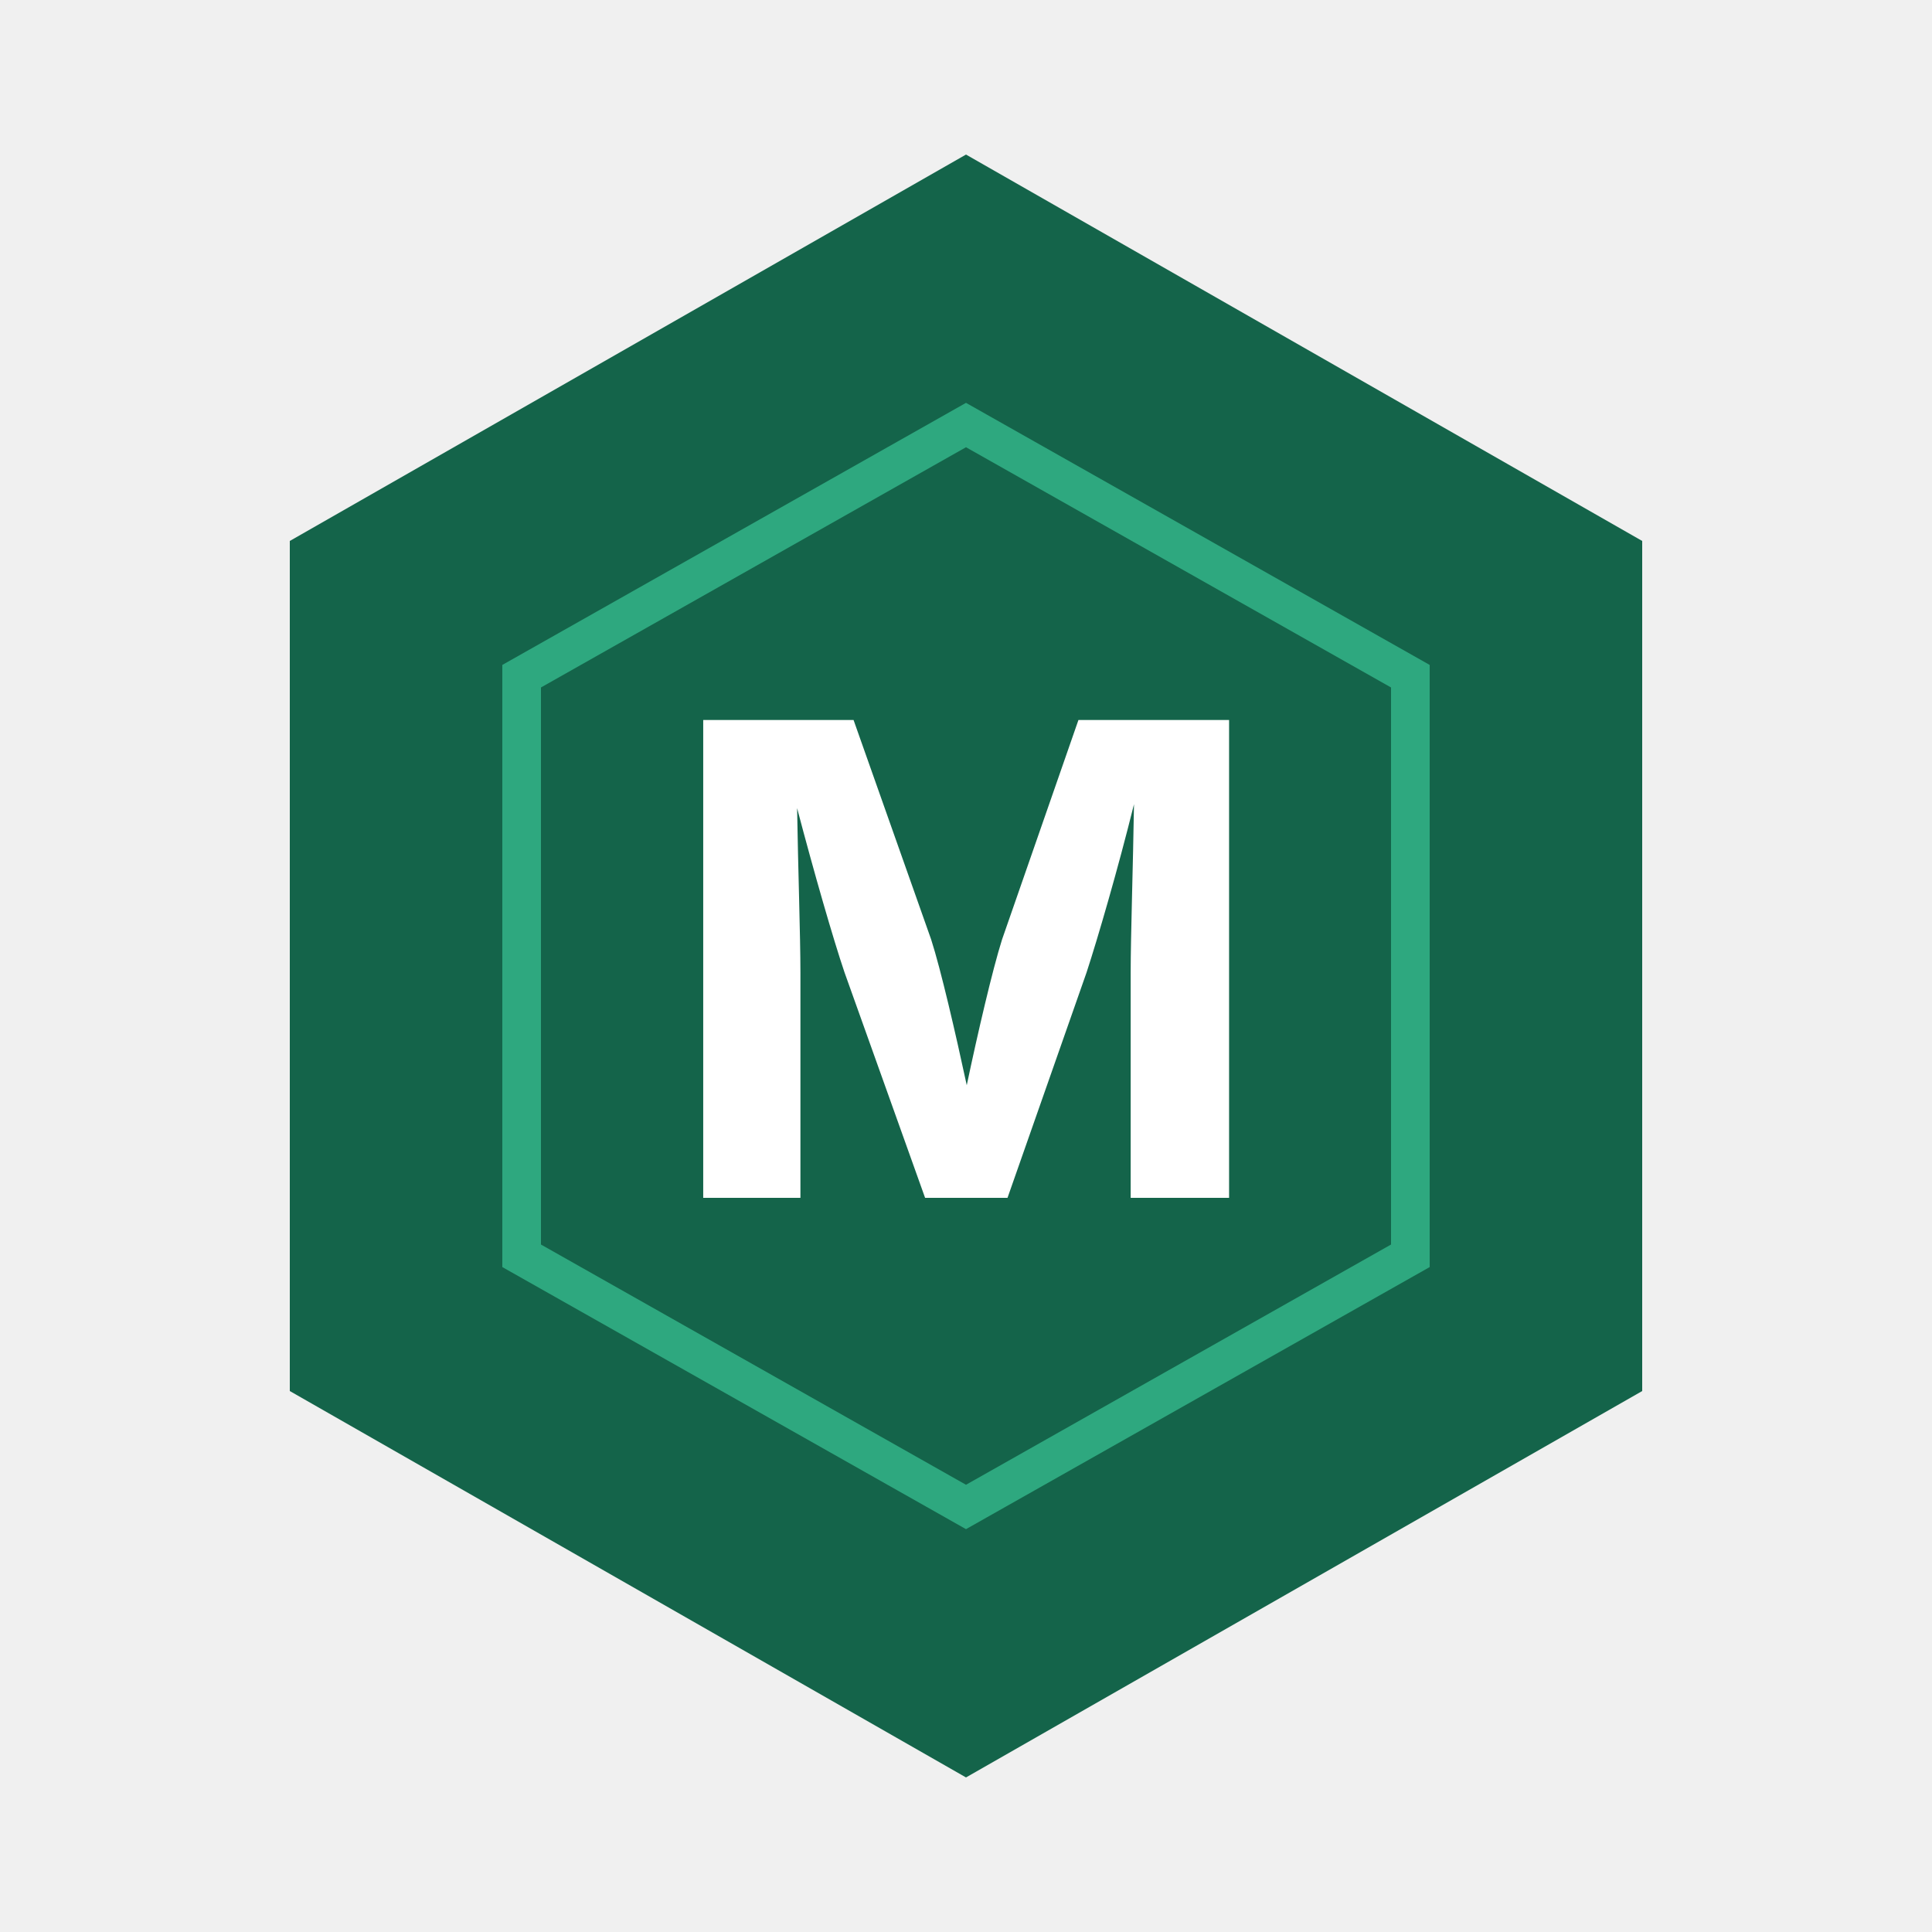
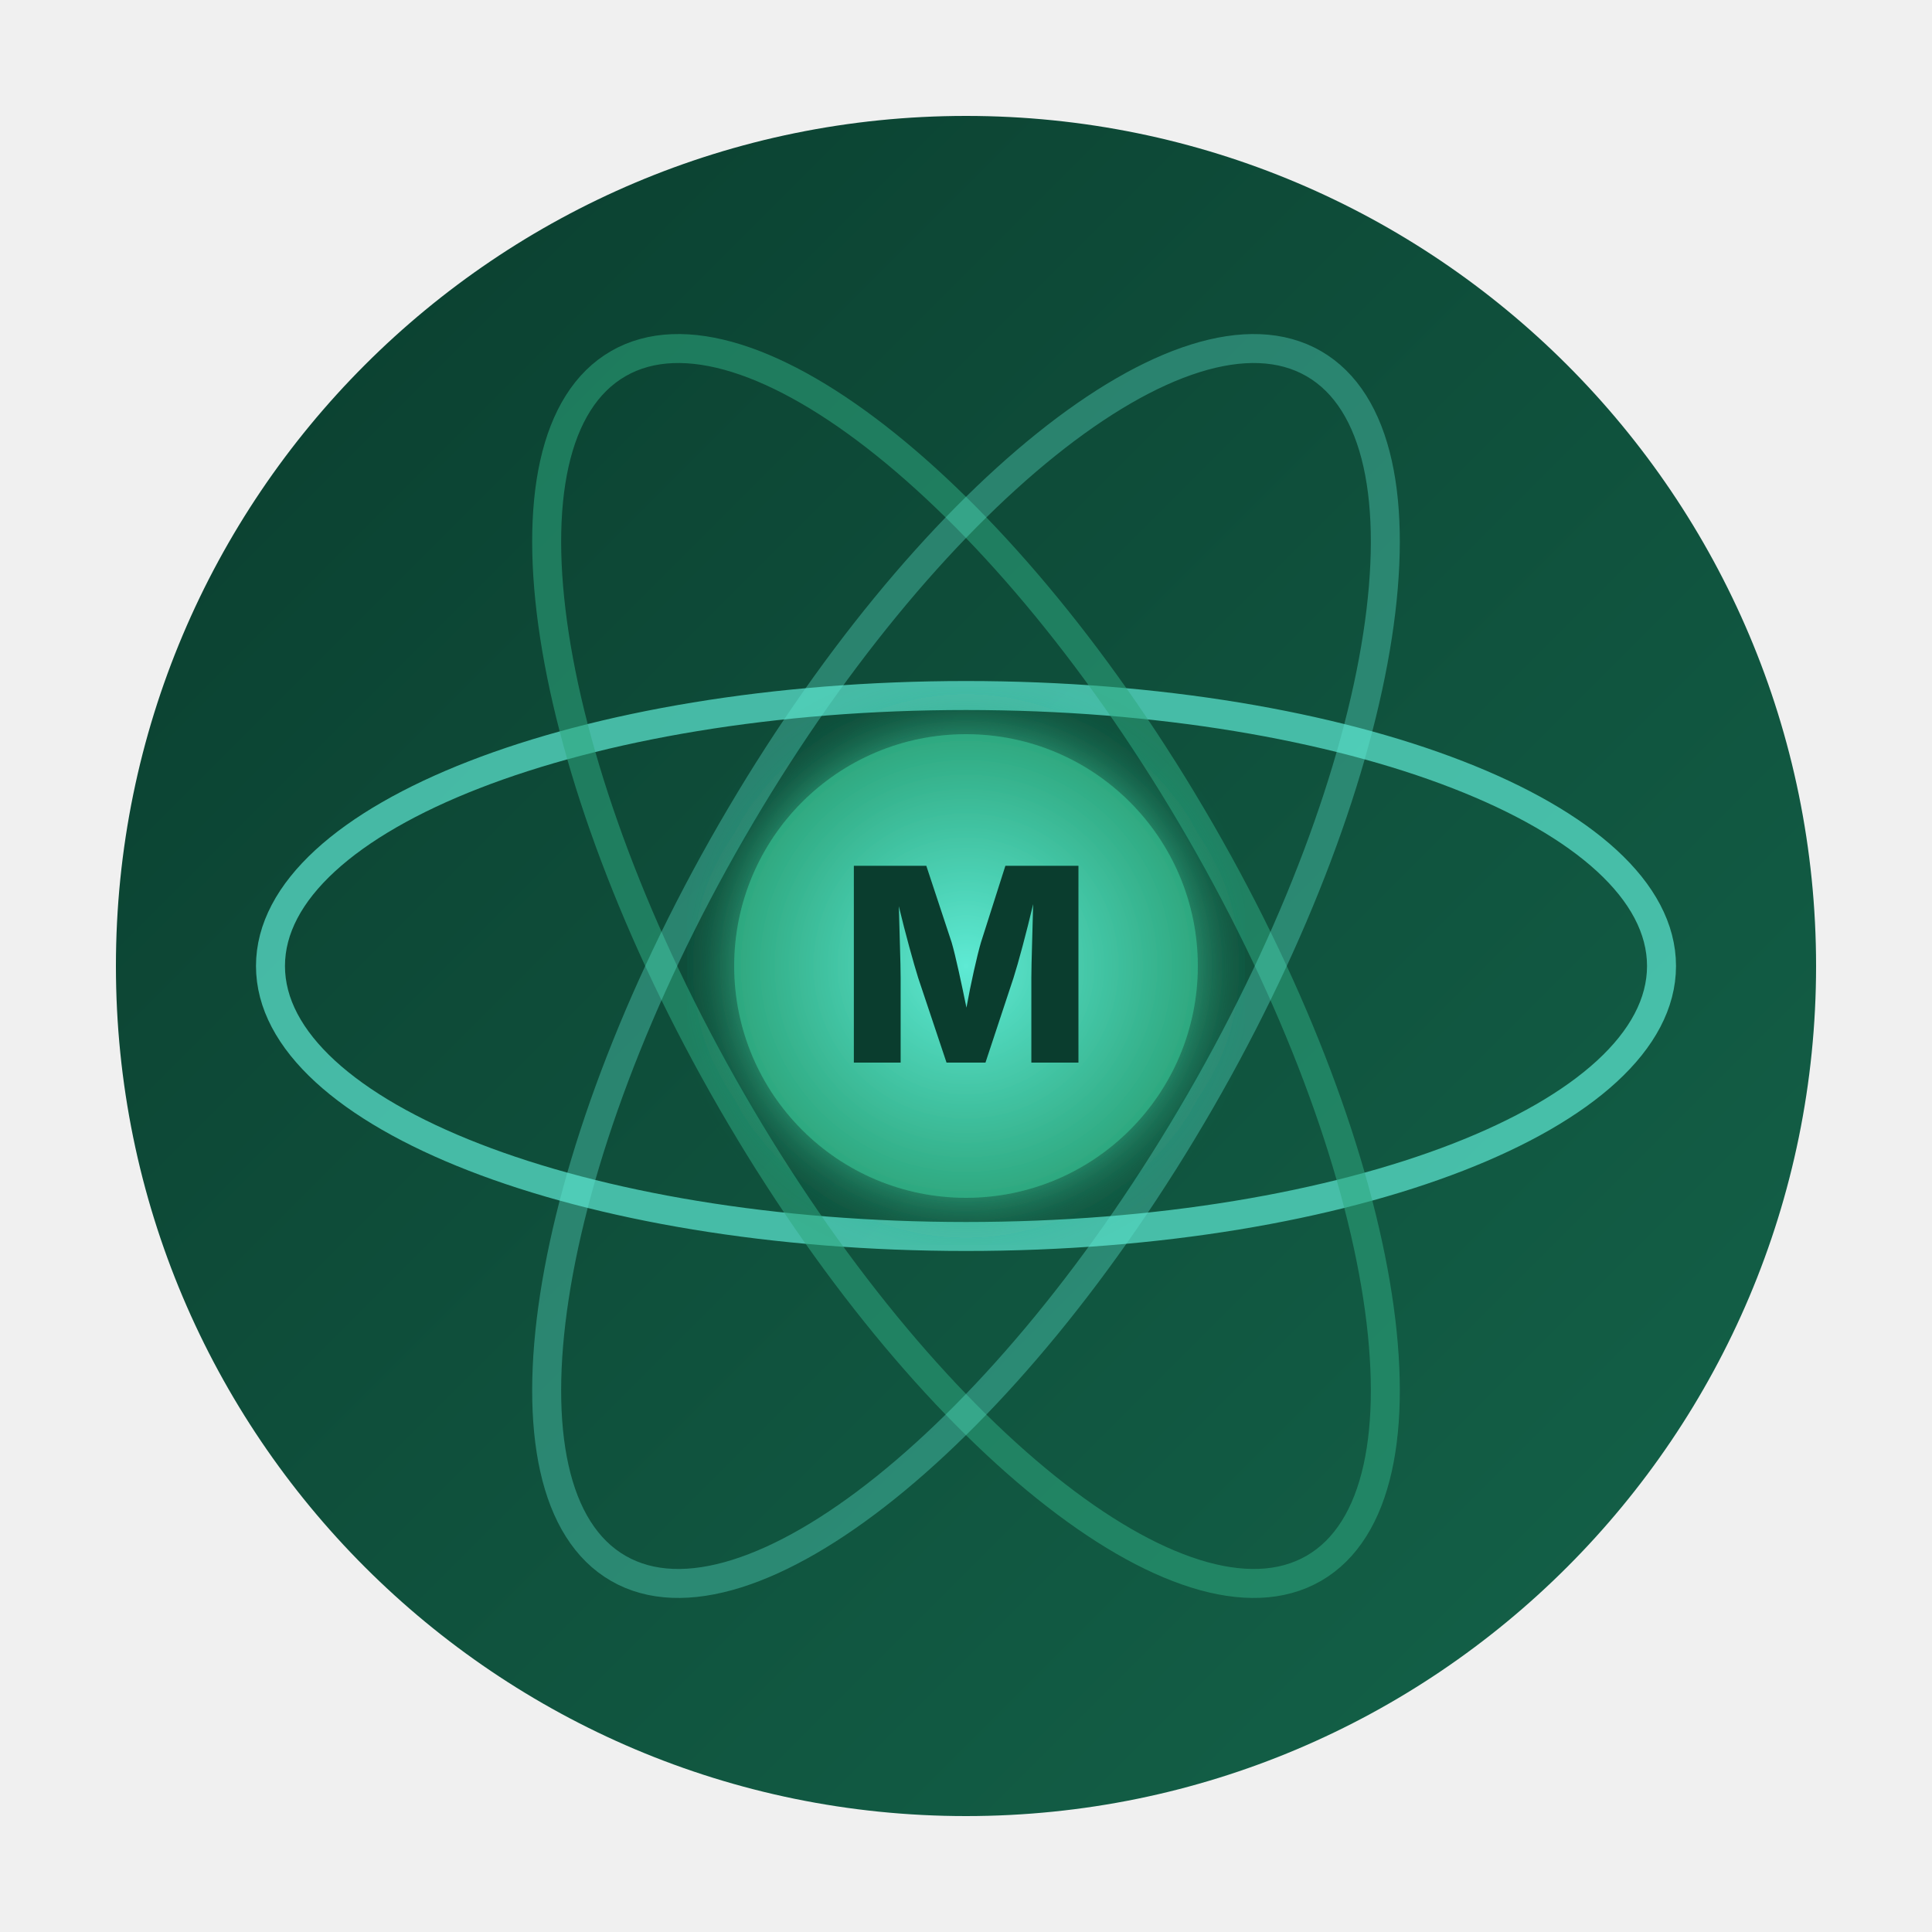
<svg xmlns="http://www.w3.org/2000/svg" viewBox="0 0 100 100" width="100" height="100">
-   <polygon points="50,8 85,28 85,72 50,92 15,72 15,28" fill="#14644a" />
-   <polygon points="50,22 73,35 73,65 50,78 27,65 27,35" fill="none" stroke="#2ea87f" stroke-width="2" />
-   <text x="50" y="62" text-anchor="middle" font-family="Plus Jakarta Sans, Inter, sans-serif" font-size="34" font-weight="700" fill="#ffffff">M</text>
+   <defs>
+     <linearGradient id="bgB" x1="0%" y1="0%" x2="100%" y2="100%">
+       <stop offset="0%" stop-color="#0a3d2e" />
+       <stop offset="100%" stop-color="#14644a" />
+     </linearGradient>
+     <radialGradient id="coreB">
+       <stop offset="0%" stop-color="#5eead4" />
+       <stop offset="100%" stop-color="#2ea87f" />
+     </radialGradient>
+     <filter id="glowB">
+       <feGaussianBlur stdDeviation="1.5" result="b" />
+       <feMerge>
+         <feMergeNode in="b" />
+         <feMergeNode in="SourceGraphic" />
+       </feMerge>
+     </filter>
+   </defs>
+   <circle cx="50" cy="50" r="44" fill="url(#bgB)" />
+   <g style="transform-origin: 50px 50px; animation: melanu-spin 14s linear infinite;">
+     <ellipse cx="50" cy="50" rx="36" ry="14" fill="none" stroke="#5eead4" stroke-width="1.5" opacity="0.7" />
+     <ellipse cx="50" cy="50" rx="36" ry="14" fill="none" stroke="#2ea87f" stroke-width="1.5" opacity="0.55" transform="rotate(60 50 50)" />
+     <ellipse cx="50" cy="50" rx="36" ry="14" fill="none" stroke="#5eead4" stroke-width="1.5" opacity="0.35" transform="rotate(120 50 50)" />
+   </g>
+   <circle cx="50" cy="50" r="12" fill="url(#coreB)" filter="url(#glowB)" />
+   <text x="50" y="55" text-anchor="middle" font-family="Plus Jakarta Sans, Inter, sans-serif" font-size="14" font-weight="800" fill="#0a3d2e">M</text>
+   <style>
+     @keyframes melanu-spin { to { transform: rotate(360deg); } }
+   </style>
</svg>
